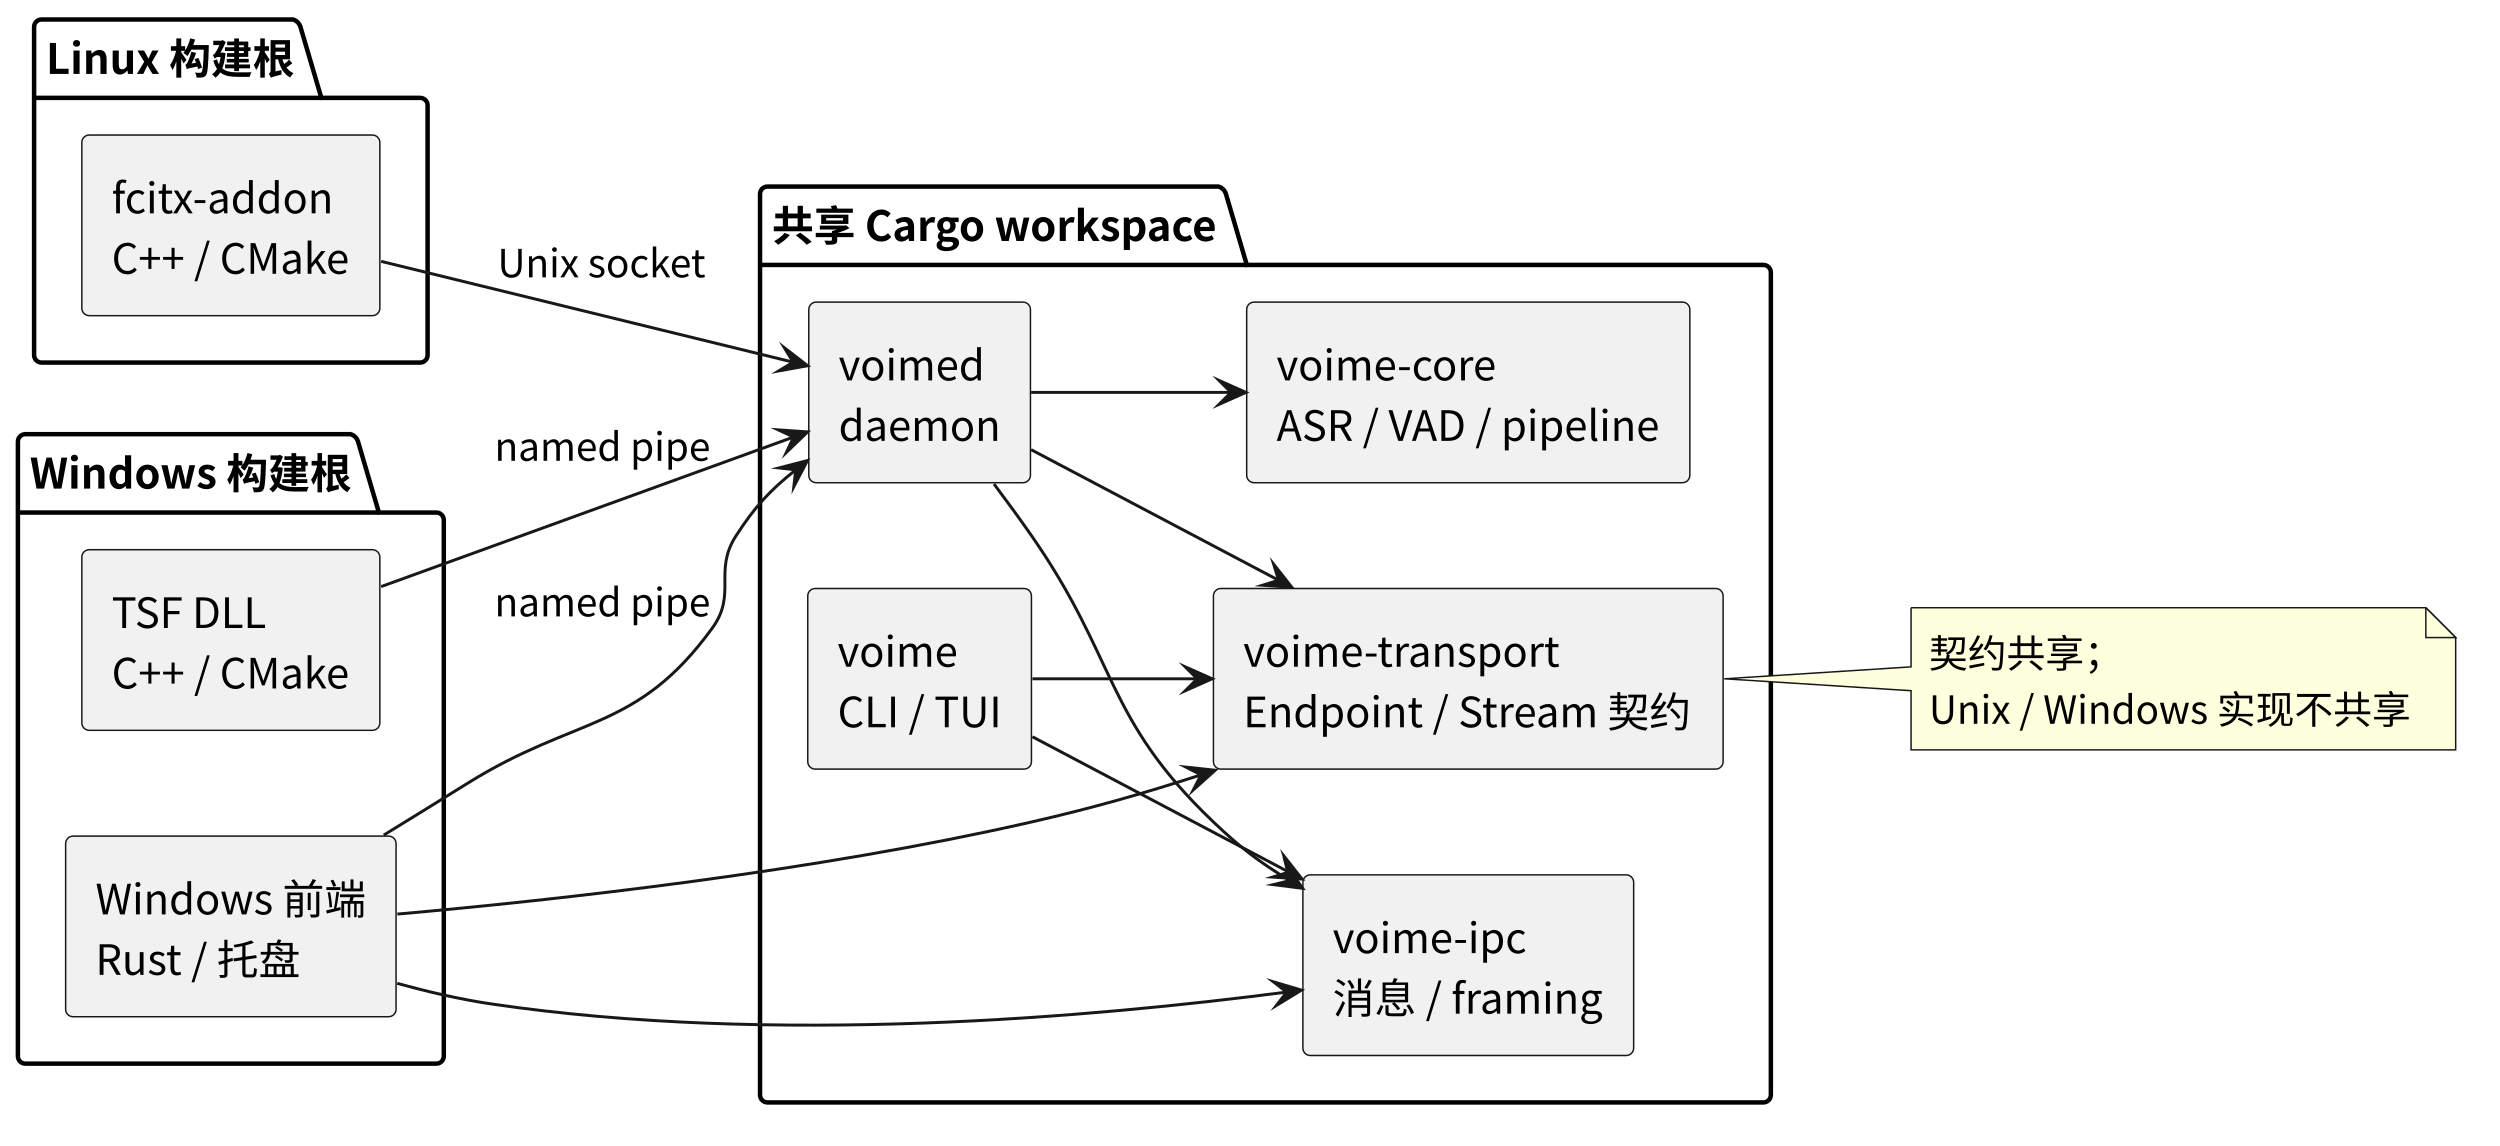
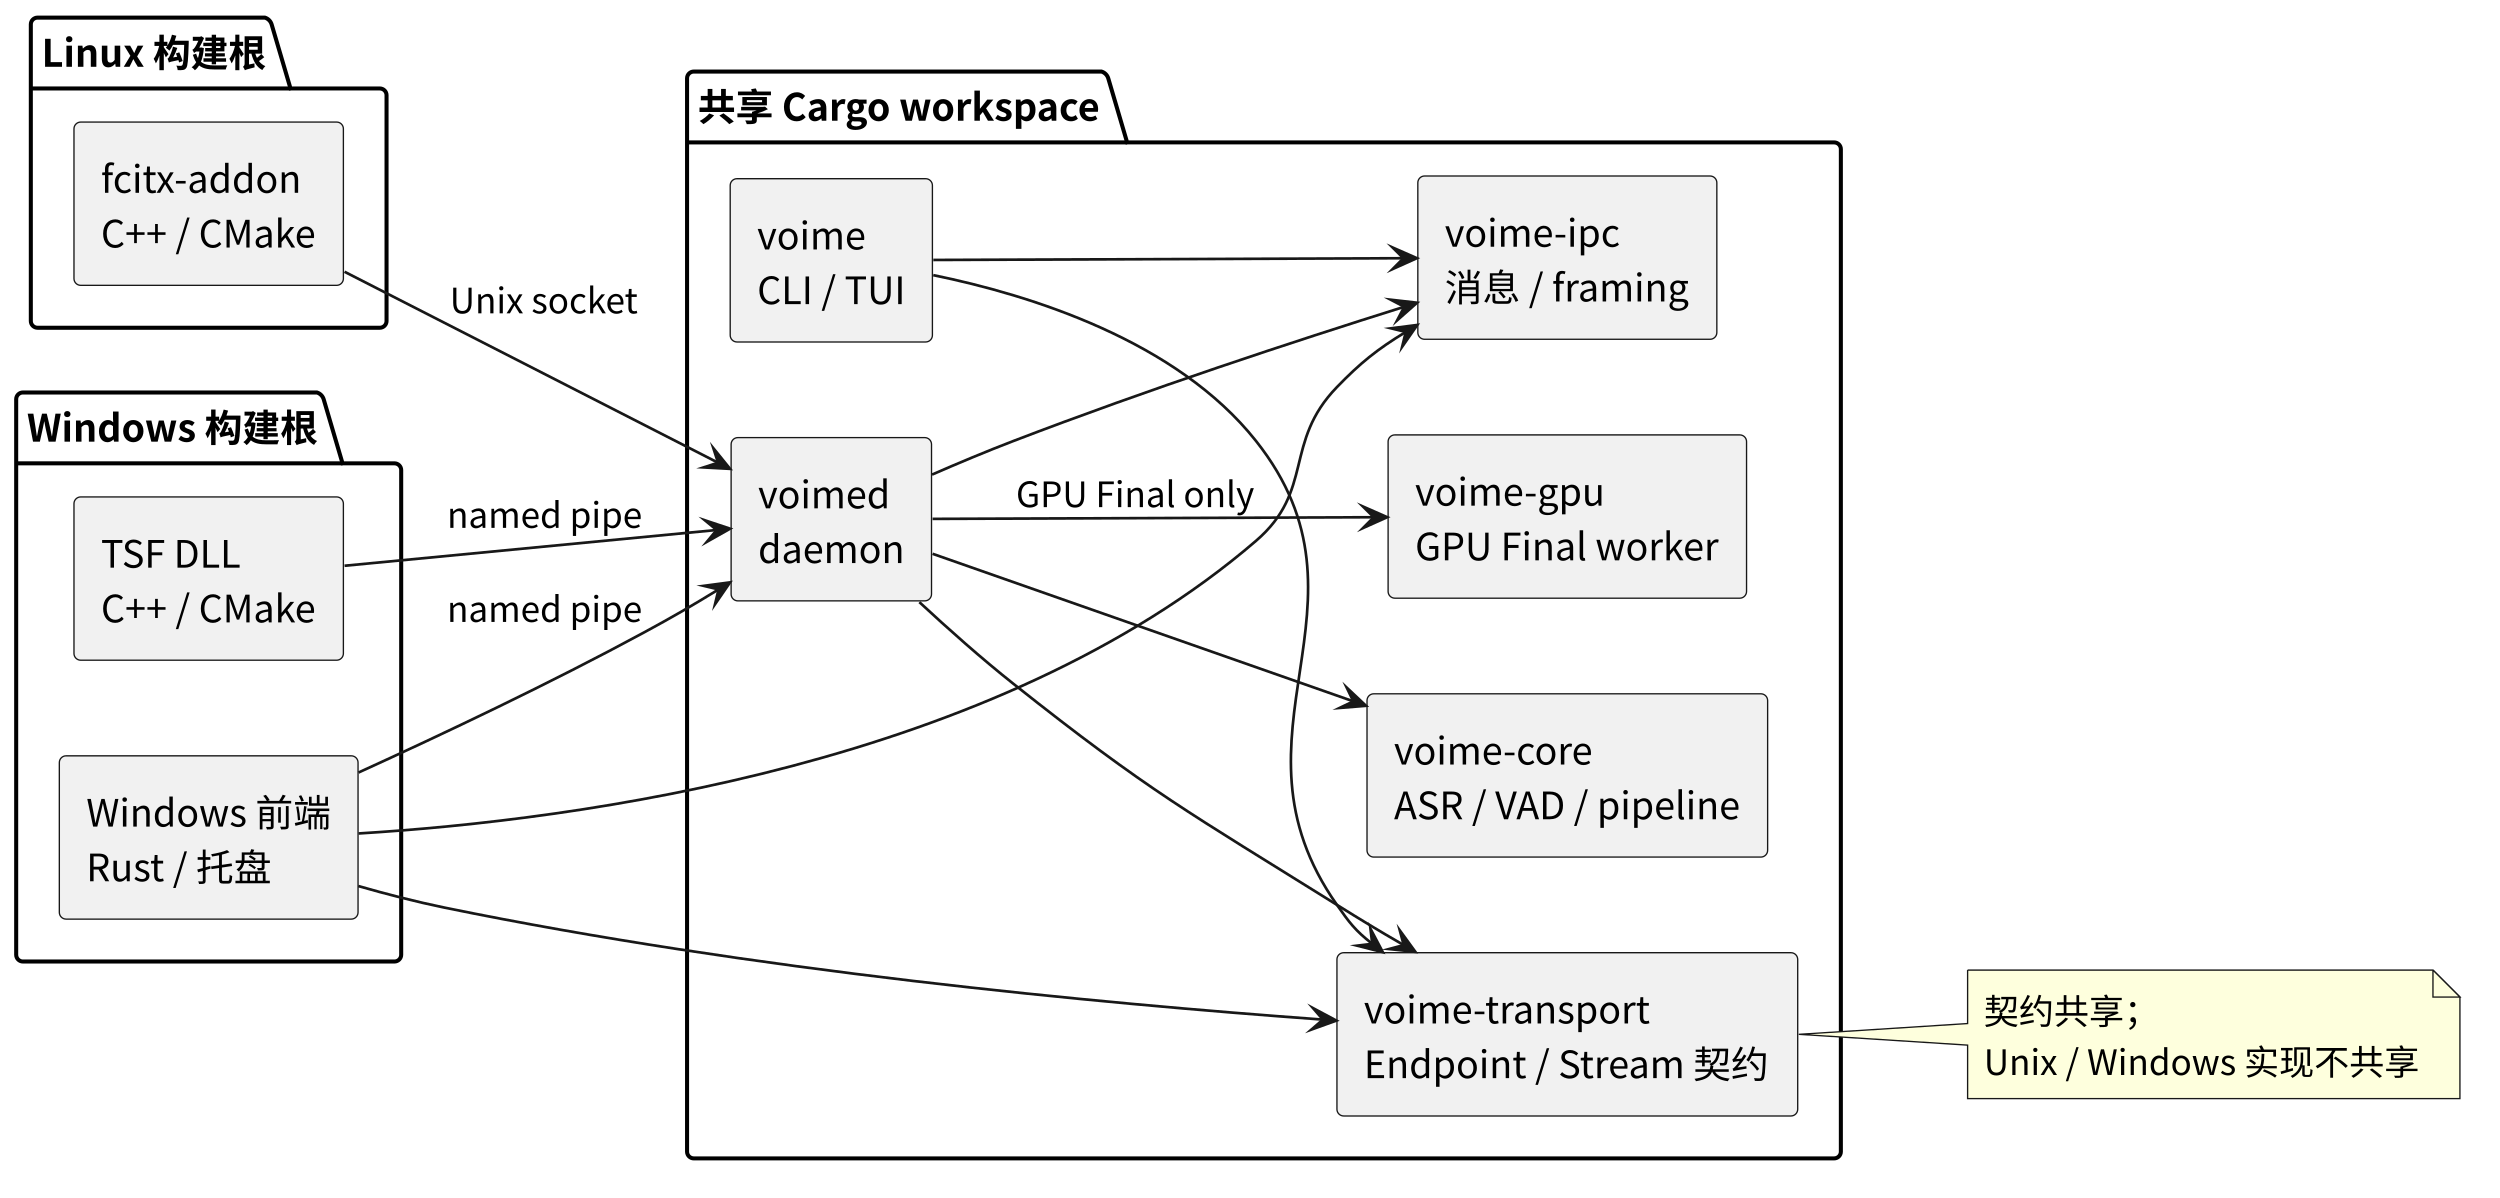
- <svg xmlns="http://www.w3.org/2000/svg" version="1.1" data-diagram-type="DESCRIPTION" style="width:838px;height:384px;background:#FFFFFF;" width="838px" height="384px" viewBox="0 0 838 384" zoomAndPan="magnify" preserveAspectRatio="none" contentStyleType="text/css">
+ <svg xmlns="http://www.w3.org/2000/svg" version="1.1" data-diagram-type="DESCRIPTION" style="width:927px;height:444px;background:#FFFFFF;" width="927px" height="444px" viewBox="0 0 927 444" zoomAndPan="magnify" preserveAspectRatio="none" contentStyleType="text/css">
  <defs />
  <g font-family="sans-serif" lengthAdjust="spacing">
    <g class="cluster" data-qualified-name=".. Cargo workspace" id="ent0001" data-source-line="6">
-       <path d="M257.26,62.532 L408.437,62.532 A3.75,3.75 0 0 1 410.937,65.032 L417.937,88.804 L591.09,88.804 A2.5,2.5 0 0 1 593.59,91.304 L593.59,367.032 A2.5,2.5 0 0 1 591.09,369.532 L257.26,369.532 A2.5,2.5 0 0 1 254.76,367.032 L254.76,65.032 A2.5,2.5 0 0 1 257.26,62.532" style="stroke:#000;stroke-width:1.5;" fill="none" />
-       <line x1="254.76" y1="88.804" x2="417.937" y2="88.804" style="stroke:#000;stroke-width:1.5;" />
-       <text x="258.76" y="80.772" fill="#000" font-size="14" textLength="150.177" font-weight="700" font-family="'Noto Sans CJK SC'">共享 Cargo workspace</text>
+       <path d="M257.26,26.532 L408.437,26.532 A3.75,3.75 0 0 1 410.937,29.032 L417.937,52.804 L680.09,52.804 A2.5,2.5 0 0 1 682.59,55.304 L682.59,427.032 A2.5,2.5 0 0 1 680.09,429.532 L257.26,429.532 A2.5,2.5 0 0 1 254.76,427.032 L254.76,29.032 A2.5,2.5 0 0 1 257.26,26.532" style="stroke:#000;stroke-width:1.5;" fill="none" />
+       <line x1="254.76" y1="52.804" x2="417.937" y2="52.804" style="stroke:#000;stroke-width:1.5;" />
+       <text x="258.76" y="44.772" fill="#000" font-size="14" textLength="150.177" font-weight="700" font-family="'Noto Sans CJK SC'">共享 Cargo workspace</text>
    </g>
-     <g class="cluster" data-qualified-name="Linux ..." id="ent0007" data-source-line="14">
+     <g class="cluster" data-qualified-name="Linux ..." id="ent0008" data-source-line="15">
      <path d="M13.93,6.532 L98.216,6.532 A3.75,3.75 0 0 1 100.716,9.032 L107.716,32.804 L140.83,32.804 A2.5,2.5 0 0 1 143.33,35.304 L143.33,119.032 A2.5,2.5 0 0 1 140.83,121.532 L13.93,121.532 A2.5,2.5 0 0 1 11.43,119.032 L11.43,9.032 A2.5,2.5 0 0 1 13.93,6.532" style="stroke:#000;stroke-width:1.5;" fill="none" />
      <line x1="11.43" y1="32.804" x2="107.716" y2="32.804" style="stroke:#000;stroke-width:1.5;" />
      <text x="15.43" y="24.772" fill="#000" font-size="14" textLength="83.286" font-weight="700" font-family="'Noto Sans CJK SC'">Linux 构建根</text>
    </g>
-     <g class="cluster" data-qualified-name="Windows ..." id="ent0009" data-source-line="18">
+     <g class="cluster" data-qualified-name="Windows ..." id="ent0010" data-source-line="19">
      <path d="M8.5,145.532 L117.51,145.532 A3.75,3.75 0 0 1 120.01,148.032 L127.01,171.804 L146.26,171.804 A2.5,2.5 0 0 1 148.76,174.304 L148.76,354.032 A2.5,2.5 0 0 1 146.26,356.532 L8.5,356.532 A2.5,2.5 0 0 1 6,354.032 L6,148.032 A2.5,2.5 0 0 1 8.5,145.532" style="stroke:#000;stroke-width:1.5;" fill="none" />
      <line x1="6" y1="171.804" x2="127.01" y2="171.804" style="stroke:#000;stroke-width:1.5;" />
      <text x="10" y="163.772" fill="#000" font-size="14" textLength="108.01" font-weight="700" font-family="'Noto Sans CJK SC'">Windows 构建根</text>
    </g>
    <g class="entity" data-qualified-name=".. Cargo workspace.Core" id="ent0002" data-source-line="7">
-       <rect x="417.89" y="101.262" width="148.547" height="60.544" fill="#F1F1F1" style="stroke:#181818;stroke-width:0.5;" rx="2.5" ry="2.5" />
-       <text x="427.89" y="127.502" fill="#000" font-size="14" textLength="74.018" font-family="'Noto Sans CJK SC'">voime-core</text>
-       <text x="427.89" y="147.774" fill="#000" font-size="14" textLength="128.547" font-family="'Noto Sans CJK SC'">ASR / VAD / pipeline</text>
+       <rect x="506.89" y="257.262" width="148.547" height="60.544" fill="#F1F1F1" style="stroke:#181818;stroke-width:0.5;" rx="2.5" ry="2.5" />
+       <text x="516.89" y="283.502" fill="#000" font-size="14" textLength="74.018" font-family="'Noto Sans CJK SC'">voime-core</text>
+       <text x="516.89" y="303.774" fill="#000" font-size="14" textLength="128.547" font-family="'Noto Sans CJK SC'">ASR / VAD / pipeline</text>
    </g>
    <g class="entity" data-qualified-name=".. Cargo workspace.Ipc" id="ent0003" data-source-line="8">
-       <rect x="436.73" y="293.262" width="110.874" height="60.544" fill="#F1F1F1" style="stroke:#181818;stroke-width:0.5;" rx="2.5" ry="2.5" />
-       <text x="446.73" y="319.502" fill="#000" font-size="14" textLength="64.876" font-family="'Noto Sans CJK SC'">voime-ipc</text>
-       <text x="446.73" y="339.774" fill="#000" font-size="14" textLength="90.874" font-family="'Noto Sans CJK SC'">消息 / framing</text>
+       <rect x="525.73" y="65.262" width="110.874" height="60.544" fill="#F1F1F1" style="stroke:#181818;stroke-width:0.5;" rx="2.5" ry="2.5" />
+       <text x="535.73" y="91.502" fill="#000" font-size="14" textLength="64.876" font-family="'Noto Sans CJK SC'">voime-ipc</text>
+       <text x="535.73" y="111.774" fill="#000" font-size="14" textLength="90.874" font-family="'Noto Sans CJK SC'">消息 / framing</text>
    </g>
    <g class="entity" data-qualified-name=".. Cargo workspace.Transport" id="ent0004" data-source-line="9">
-       <rect x="406.74" y="197.262" width="170.849" height="60.544" fill="#F1F1F1" style="stroke:#181818;stroke-width:0.5;" rx="2.5" ry="2.5" />
-       <text x="416.74" y="223.502" fill="#000" font-size="14" textLength="106.764" font-family="'Noto Sans CJK SC'">voime-transport</text>
-       <text x="416.74" y="243.774" fill="#000" font-size="14" textLength="150.849" font-family="'Noto Sans CJK SC'">Endpoint / Stream 契约</text>
+       <rect x="495.74" y="353.262" width="170.849" height="60.544" fill="#F1F1F1" style="stroke:#181818;stroke-width:0.5;" rx="2.5" ry="2.5" />
+       <text x="505.74" y="379.502" fill="#000" font-size="14" textLength="106.764" font-family="'Noto Sans CJK SC'">voime-transport</text>
+       <text x="505.74" y="399.774" fill="#000" font-size="14" textLength="150.849" font-family="'Noto Sans CJK SC'">Endpoint / Stream 契约</text>
    </g>
    <g class="entity" data-qualified-name=".. Cargo workspace.Daemon" id="ent0005" data-source-line="10">
-       <rect x="271.1" y="101.262" width="74.306" height="60.544" fill="#F1F1F1" style="stroke:#181818;stroke-width:0.5;" rx="2.5" ry="2.5" />
-       <text x="281.1" y="127.502" fill="#000" font-size="14" textLength="49.028" font-family="'Noto Sans CJK SC'">voimed</text>
-       <text x="281.1" y="147.774" fill="#000" font-size="14" textLength="54.306" font-family="'Noto Sans CJK SC'">daemon</text>
+       <rect x="271.1" y="162.262" width="74.306" height="60.544" fill="#F1F1F1" style="stroke:#181818;stroke-width:0.5;" rx="2.5" ry="2.5" />
+       <text x="281.1" y="188.502" fill="#000" font-size="14" textLength="49.028" font-family="'Noto Sans CJK SC'">voimed</text>
+       <text x="281.1" y="208.774" fill="#000" font-size="14" textLength="54.306" font-family="'Noto Sans CJK SC'">daemon</text>
    </g>
    <g class="entity" data-qualified-name=".. Cargo workspace.Cli" id="ent0006" data-source-line="11">
-       <rect x="270.76" y="197.262" width="74.978" height="60.544" fill="#F1F1F1" style="stroke:#181818;stroke-width:0.5;" rx="2.5" ry="2.5" />
-       <text x="280.76" y="223.502" fill="#000" font-size="14" textLength="40.348" font-family="'Noto Sans CJK SC'">voime</text>
-       <text x="280.76" y="243.774" fill="#000" font-size="14" textLength="54.978" font-family="'Noto Sans CJK SC'">CLI / TUI</text>
+       <rect x="270.76" y="66.262" width="74.978" height="60.544" fill="#F1F1F1" style="stroke:#181818;stroke-width:0.5;" rx="2.5" ry="2.5" />
+       <text x="280.76" y="92.502" fill="#000" font-size="14" textLength="40.348" font-family="'Noto Sans CJK SC'">voime</text>
+       <text x="280.76" y="112.774" fill="#000" font-size="14" textLength="54.978" font-family="'Noto Sans CJK SC'">CLI / TUI</text>
    </g>
-     <g class="entity" data-qualified-name="Linux ....Fcitx" id="ent0008" data-source-line="15">
+     <g class="entity" data-qualified-name=".. Cargo workspace.Gpu" id="ent0007" data-source-line="12">
+       <rect x="514.71" y="161.262" width="132.91" height="60.544" fill="#F1F1F1" style="stroke:#181818;stroke-width:0.5;" rx="2.5" ry="2.5" />
+       <text x="524.71" y="187.502" fill="#000" font-size="14" textLength="70.28" font-family="'Noto Sans CJK SC'">voime-gpu</text>
+       <text x="524.71" y="207.774" fill="#000" font-size="14" textLength="112.91" font-family="'Noto Sans CJK SC'">GPU Final worker</text>
+     </g>
+     <g class="entity" data-qualified-name="Linux ....Fcitx" id="ent0009" data-source-line="16">
      <rect x="27.43" y="45.262" width="99.898" height="60.544" fill="#F1F1F1" style="stroke:#181818;stroke-width:0.5;" rx="2.5" ry="2.5" />
      <text x="37.43" y="71.502" fill="#000" font-size="14" textLength="74.914" font-family="'Noto Sans CJK SC'">fcitx-addon</text>
      <text x="37.43" y="91.774" fill="#000" font-size="14" textLength="79.898" font-family="'Noto Sans CJK SC'">C++ / CMake</text>
    </g>
-     <g class="entity" data-qualified-name="Windows ....Win" id="ent0010" data-source-line="19">
+     <g class="entity" data-qualified-name="Windows ....Win" id="ent0011" data-source-line="20">
      <rect x="22" y="280.262" width="110.762" height="60.544" fill="#F1F1F1" style="stroke:#181818;stroke-width:0.5;" rx="2.5" ry="2.5" />
      <text x="32" y="306.502" fill="#000" font-size="14" textLength="90.762" font-family="'Noto Sans CJK SC'">Windows 前端</text>
      <text x="32" y="326.774" fill="#000" font-size="14" textLength="68.978" font-family="'Noto Sans CJK SC'">Rust / 托盘</text>
    </g>
-     <g class="entity" data-qualified-name="Windows ....Tsf" id="ent0011" data-source-line="20">
+     <g class="entity" data-qualified-name="Windows ....Tsf" id="ent0012" data-source-line="21">
      <rect x="27.43" y="184.262" width="99.898" height="60.544" fill="#F1F1F1" style="stroke:#181818;stroke-width:0.5;" rx="2.5" ry="2.5" />
      <text x="37.43" y="210.502" fill="#000" font-size="14" textLength="52.43" font-family="'Noto Sans CJK SC'">TSF DLL</text>
      <text x="37.43" y="230.774" fill="#000" font-size="14" textLength="79.898" font-family="'Noto Sans CJK SC'">C++ / CMake</text>
    </g>
-     <g class="entity" data-qualified-name="GMN22" id="ent0023" data-source-line="35">
-       <path d="M640.59,203.712 L640.59,223.532 L577.97,227.532 L640.59,231.532 L640.59,251.36 A0,0 0 0 0 640.59,251.36 L823.141,251.36 A0,0 0 0 0 823.141,251.36 L823.141,213.712 L813.141,203.712 L640.59,203.712 A0,0 0 0 0 640.59,203.712" style="stroke:#181818;stroke-width:0.5;" fill="#FEFFDD" />
-       <path d="M813.141,203.712 L813.141,213.712 L823.141,213.712 L813.141,203.712" style="stroke:#181818;stroke-width:0.5;" fill="#FEFFDD" />
-       <text x="646.59" y="223.792" fill="#000" font-size="13" textLength="65" font-family="'Noto Sans CJK SC'">契约共享；</text>
-       <text x="646.59" y="242.616" fill="#000" font-size="13" textLength="161.551" font-family="'Noto Sans CJK SC'">Unix / Windows 实现不共享</text>
+     <g class="entity" data-qualified-name="GMN24" id="ent0025" data-source-line="37">
+       <path d="M729.59,359.712 L729.59,379.532 L666.97,383.532 L729.59,387.532 L729.59,407.36 A0,0 0 0 0 729.59,407.36 L912.141,407.36 A0,0 0 0 0 912.141,407.36 L912.141,369.712 L902.141,359.712 L729.59,359.712 A0,0 0 0 0 729.59,359.712" style="stroke:#181818;stroke-width:0.5;" fill="#FEFFDD" />
+       <path d="M902.141,359.712 L902.141,369.712 L912.141,369.712 L902.141,359.712" style="stroke:#181818;stroke-width:0.5;" fill="#FEFFDD" />
+       <text x="735.59" y="379.792" fill="#000" font-size="13" textLength="65" font-family="'Noto Sans CJK SC'">契约共享；</text>
+       <text x="735.59" y="398.616" fill="#000" font-size="13" textLength="161.551" font-family="'Noto Sans CJK SC'">Unix / Windows 实现不共享</text>
    </g>
-     <g class="link" data-entity-1="ent0008" data-entity-2="ent0005" id="lnk12" data-source-line="23" data-link-type="dependency">
-       <path d="M127.76,87.612 C170.73,98.132 227.173,111.933 265.853,121.403" style="stroke:#181818;stroke-width:1;" fill="none" id="Fcitx-to-Daemon" />
-       <polygon points="270.71,122.592,262.919,116.566,265.853,121.403,261.017,124.337,270.71,122.592" fill="#181818" style="stroke:#181818;stroke-width:1;stroke-linejoin:miter;stroke-miterlimit:10;" />
-       <text x="166.76" y="92.952" fill="#000" font-size="13" textLength="70.135" font-family="'Noto Sans CJK SC'">Unix socket</text>
-     </g>
-     <g class="link" data-entity-1="ent0010" data-entity-2="ent0005" id="lnk13" data-source-line="24" data-link-type="dependency">
-       <path d="M128.63,279.922 C138,274.172 147.69,268.182 156.76,262.532 C193.39,239.712 213.37,245.422 238.76,210.532 C247.13,199.022 239.01,191.462 246.76,179.532 C252.97,169.982 257.816,164.583 266.736,157.493" style="stroke:#181818;stroke-width:1;" fill="none" id="Win-to-Daemon" />
-       <polygon points="270.65,154.382,261.116,156.851,266.736,157.493,266.093,163.113,270.65,154.382" fill="#181818" style="stroke:#181818;stroke-width:1;stroke-linejoin:miter;stroke-miterlimit:10;" />
-       <text x="165.76" y="206.612" fill="#000" font-size="13" textLength="72.358" font-family="'Noto Sans CJK SC'">named pipe</text>
+     <g class="link" data-entity-1="ent0009" data-entity-2="ent0005" id="lnk13" data-source-line="24" data-link-type="dependency">
+       <path d="M127.76,100.772 C170.73,122.742 227.578,151.806 266.258,171.576" style="stroke:#181818;stroke-width:1;" fill="none" id="Fcitx-to-Daemon" />
+       <polygon points="270.71,173.852,264.517,166.194,266.258,171.576,260.876,173.318,270.71,173.852" fill="#181818" style="stroke:#181818;stroke-width:1;stroke-linejoin:miter;stroke-miterlimit:10;" />
+       <text x="166.76" y="116.192" fill="#000" font-size="13" textLength="70.135" font-family="'Noto Sans CJK SC'">Unix socket</text>
    </g>
    <g class="link" data-entity-1="ent0011" data-entity-2="ent0005" id="lnk14" data-source-line="25" data-link-type="dependency">
-       <path d="M127.76,196.622 C170.73,181.042 227.33,160.517 266.01,146.487" style="stroke:#181818;stroke-width:1;" fill="none" id="Tsf-to-Daemon" />
-       <polygon points="270.71,144.782,260.885,144.091,266.01,146.487,263.613,151.611,270.71,144.782" fill="#181818" style="stroke:#181818;stroke-width:1;stroke-linejoin:miter;stroke-miterlimit:10;" />
-       <text x="165.76" y="154.462" fill="#000" font-size="13" textLength="72.358" font-family="'Noto Sans CJK SC'">named pipe</text>
+       <path d="M132.93,286.452 C164.3,272.162 204.22,253.242 238.76,234.532 C249.31,228.822 256.237,224.815 266.447,218.555" style="stroke:#181818;stroke-width:1;" fill="none" id="Win-to-Daemon" />
+       <polygon points="270.71,215.942,260.947,217.236,266.447,218.555,265.128,224.056,270.71,215.942" fill="#181818" style="stroke:#181818;stroke-width:1;stroke-linejoin:miter;stroke-miterlimit:10;" />
+       <text x="165.76" y="230.612" fill="#000" font-size="13" textLength="72.358" font-family="'Noto Sans CJK SC'">named pipe</text>
    </g>
-     <g class="link" data-entity-1="ent0005" data-entity-2="ent0002" id="lnk15" data-source-line="26" data-link-type="dependency">
-       <path d="M345.63,131.532 C366.26,131.532 387.84,131.532 412.63,131.532" style="stroke:#181818;stroke-width:1;" fill="none" id="Daemon-to-Core" />
-       <polygon points="417.63,131.532,408.63,127.532,412.63,131.532,408.63,135.532,417.63,131.532" fill="#181818" style="stroke:#181818;stroke-width:1;stroke-linejoin:miter;stroke-miterlimit:10;" />
+     <g class="link" data-entity-1="ent0012" data-entity-2="ent0005" id="lnk15" data-source-line="26" data-link-type="dependency">
+       <path d="M127.76,209.782 C170.73,205.652 227.053,200.241 265.733,196.521" style="stroke:#181818;stroke-width:1;" fill="none" id="Tsf-to-Daemon" />
+       <polygon points="270.71,196.042,261.368,192.922,265.733,196.521,262.134,200.885,270.71,196.042" fill="#181818" style="stroke:#181818;stroke-width:1;stroke-linejoin:miter;stroke-miterlimit:10;" />
+       <text x="165.76" y="195.732" fill="#000" font-size="13" textLength="72.358" font-family="'Noto Sans CJK SC'">named pipe</text>
    </g>
-     <g class="link" data-entity-1="ent0005" data-entity-2="ent0003" id="lnk16" data-source-line="27" data-link-type="dependency">
-       <path d="M333.19,162.232 C337.46,167.922 341.79,173.862 345.74,179.532 C374.62,221.022 370.13,240.672 406.74,275.532 C415.53,283.902 421.782,288.774 432.362,295.174" style="stroke:#181818;stroke-width:1;" fill="none" id="Daemon-to-Ipc" />
-       <polygon points="436.64,297.762,431.01,289.681,432.362,295.174,426.869,296.526,436.64,297.762" fill="#181818" style="stroke:#181818;stroke-width:1;stroke-linejoin:miter;stroke-miterlimit:10;" />
+     <g class="link" data-entity-1="ent0005" data-entity-2="ent0002" id="lnk16" data-source-line="27" data-link-type="dependency">
+       <path d="M345.79,205.342 C386.81,219.732 449.712,241.787 501.812,260.057" style="stroke:#181818;stroke-width:1;" fill="none" id="Daemon-to-Core" />
+       <polygon points="506.53,261.712,499.361,254.959,501.812,260.057,496.713,262.508,506.53,261.712" fill="#181818" style="stroke:#181818;stroke-width:1;stroke-linejoin:miter;stroke-miterlimit:10;" />
    </g>
-     <g class="link" data-entity-1="ent0005" data-entity-2="ent0004" id="lnk17" data-source-line="28" data-link-type="dependency">
-       <path d="M345.63,150.732 C370.61,163.912 399.898,179.368 428.588,194.508" style="stroke:#181818;stroke-width:1;" fill="none" id="Daemon-to-Transport" />
-       <polygon points="433.01,196.842,426.917,189.104,428.588,194.508,423.183,196.179,433.01,196.842" fill="#181818" style="stroke:#181818;stroke-width:1;stroke-linejoin:miter;stroke-miterlimit:10;" />
+     <g class="link" data-entity-1="ent0005" data-entity-2="ent0007" id="lnk17" data-source-line="28" data-link-type="dependency">
+       <path d="M345.79,192.402 C388.9,192.242 456.41,191.991 509.38,191.791" style="stroke:#181818;stroke-width:1;" fill="none" id="Daemon-to-Gpu" />
+       <polygon points="514.38,191.772,505.365,187.806,509.38,191.791,505.395,195.806,514.38,191.772" fill="#181818" style="stroke:#181818;stroke-width:1;stroke-linejoin:miter;stroke-miterlimit:10;" />
+       <text x="376.74" y="188.052" fill="#000" font-size="13" textLength="88.348" font-family="'Noto Sans CJK SC'">GPU Final only</text>
    </g>
-     <g class="link" data-entity-1="ent0006" data-entity-2="ent0003" id="lnk18" data-source-line="29" data-link-type="dependency">
-       <path d="M346.06,246.962 C372.02,260.652 402.798,276.898 432.028,292.328" style="stroke:#181818;stroke-width:1;" fill="none" id="Cli-to-Ipc" />
-       <polygon points="436.45,294.662,430.358,286.923,432.028,292.328,426.624,293.998,436.45,294.662" fill="#181818" style="stroke:#181818;stroke-width:1;stroke-linejoin:miter;stroke-miterlimit:10;" />
+     <g class="link" data-entity-1="ent0005" data-entity-2="ent0003" id="lnk18" data-source-line="29" data-link-type="dependency">
+       <path d="M345.59,175.982 C355.31,171.742 365.86,167.322 375.74,163.532 C425.85,144.312 479.25,126.771 520.69,113.751" style="stroke:#181818;stroke-width:1;" fill="none" id="Daemon-to-Ipc" />
+       <polygon points="525.46,112.252,515.675,111.134,520.69,113.751,518.073,118.766,525.46,112.252" fill="#181818" style="stroke:#181818;stroke-width:1;stroke-linejoin:miter;stroke-miterlimit:10;" />
    </g>
-     <g class="link" data-entity-1="ent0006" data-entity-2="ent0004" id="lnk19" data-source-line="30" data-link-type="dependency">
-       <path d="M346.06,227.532 C363.51,227.532 380.12,227.532 401.3,227.532" style="stroke:#181818;stroke-width:1;" fill="none" id="Cli-to-Transport" />
-       <polygon points="406.3,227.532,397.3,223.532,401.3,227.532,397.3,231.532,406.3,227.532" fill="#181818" style="stroke:#181818;stroke-width:1;stroke-linejoin:miter;stroke-miterlimit:10;" />
+     <g class="link" data-entity-1="ent0005" data-entity-2="ent0004" id="lnk19" data-source-line="30" data-link-type="dependency">
+       <path d="M340.9,223.272 C351.67,233.262 363.96,244.182 375.74,253.532 C426.33,293.692 440.95,301.322 495.74,335.532 C505.04,341.332 510.721,344.791 520.501,350.441" style="stroke:#181818;stroke-width:1;" fill="none" id="Daemon-to-Transport" />
+       <polygon points="524.83,352.942,519.038,344.976,520.501,350.441,515.036,351.903,524.83,352.942" fill="#181818" style="stroke:#181818;stroke-width:1;stroke-linejoin:miter;stroke-miterlimit:10;" />
    </g>
-     <g class="link" data-entity-1="ent0010" data-entity-2="ent0003" id="lnk20" data-source-line="31" data-link-type="dependency">
-       <path d="M133.13,329.622 C143.52,332.492 154.38,335.002 164.76,336.532 C259.44,350.472 366.172,341.028 431.302,332.538" style="stroke:#181818;stroke-width:1;" fill="none" id="Win-to-Ipc" />
-       <polygon points="436.26,331.892,426.818,329.089,431.302,332.538,427.853,337.022,436.26,331.892" fill="#181818" style="stroke:#181818;stroke-width:1;stroke-linejoin:miter;stroke-miterlimit:10;" />
+     <g class="link" data-entity-1="ent0006" data-entity-2="ent0003" id="lnk20" data-source-line="31" data-link-type="dependency">
+       <path d="M346.07,96.392 C392.29,96.222 466.98,95.951 520.38,95.751" style="stroke:#181818;stroke-width:1;" fill="none" id="Cli-to-Ipc" />
+       <polygon points="525.38,95.732,516.365,91.766,520.38,95.751,516.395,99.766,525.38,95.732" fill="#181818" style="stroke:#181818;stroke-width:1;stroke-linejoin:miter;stroke-miterlimit:10;" />
    </g>
-     <g class="link" data-entity-1="ent0010" data-entity-2="ent0004" id="lnk21" data-source-line="32" data-link-type="dependency">
-       <path d="M133.19,306.402 C187.61,301.592 273.18,292.102 345.74,275.532 C365.96,270.912 382.593,266.192 402.583,259.722" style="stroke:#181818;stroke-width:1;" fill="none" id="Win-to-Transport" />
-       <polygon points="407.34,258.182,397.546,257.148,402.583,259.722,400.009,264.759,407.34,258.182" fill="#181818" style="stroke:#181818;stroke-width:1;stroke-linejoin:miter;stroke-miterlimit:10;" />
+     <g class="link" data-entity-1="ent0006" data-entity-2="ent0004" id="lnk21" data-source-line="32" data-link-type="dependency">
+       <path d="M346.05,102.022 C382.27,109.442 436.3,126.342 465.74,163.532 C513.89,224.382 451.08,272.072 495.74,335.532 C500.4,342.152 502.351,344.88 508.831,349.98" style="stroke:#181818;stroke-width:1;" fill="none" id="Cli-to-Transport" />
+       <polygon points="512.76,353.072,508.162,344.363,508.831,349.98,503.214,350.649,512.76,353.072" fill="#181818" style="stroke:#181818;stroke-width:1;stroke-linejoin:miter;stroke-miterlimit:10;" />
+     </g>
+     <g class="link" data-entity-1="ent0011" data-entity-2="ent0003" id="lnk22" data-source-line="33" data-link-type="dependency">
+       <path d="M132.93,309.052 C214.63,304.052 369.43,283.412 465.74,200.532 C487.44,181.862 475.83,164.102 495.74,143.532 C504.3,134.692 510.565,129.575 521.265,123.085" style="stroke:#181818;stroke-width:1;" fill="none" id="Win-to-Ipc" />
+       <polygon points="525.54,120.492,515.77,121.739,521.265,123.085,519.919,128.579,525.54,120.492" fill="#181818" style="stroke:#181818;stroke-width:1;stroke-linejoin:miter;stroke-miterlimit:10;" />
+     </g>
+     <g class="link" data-entity-1="ent0011" data-entity-2="ent0004" id="lnk23" data-source-line="34" data-link-type="dependency">
+       <path d="M132.84,328.542 C143.34,331.552 154.33,334.392 164.76,336.532 C277.98,359.782 406.103,371.929 490.543,378.069" style="stroke:#181818;stroke-width:1;" fill="none" id="Win-to-Transport" />
+       <polygon points="495.53,378.432,486.844,373.79,490.543,378.069,486.264,381.769,495.53,378.432" fill="#181818" style="stroke:#181818;stroke-width:1;stroke-linejoin:miter;stroke-miterlimit:10;" />
    </g>
  </g>
</svg>
